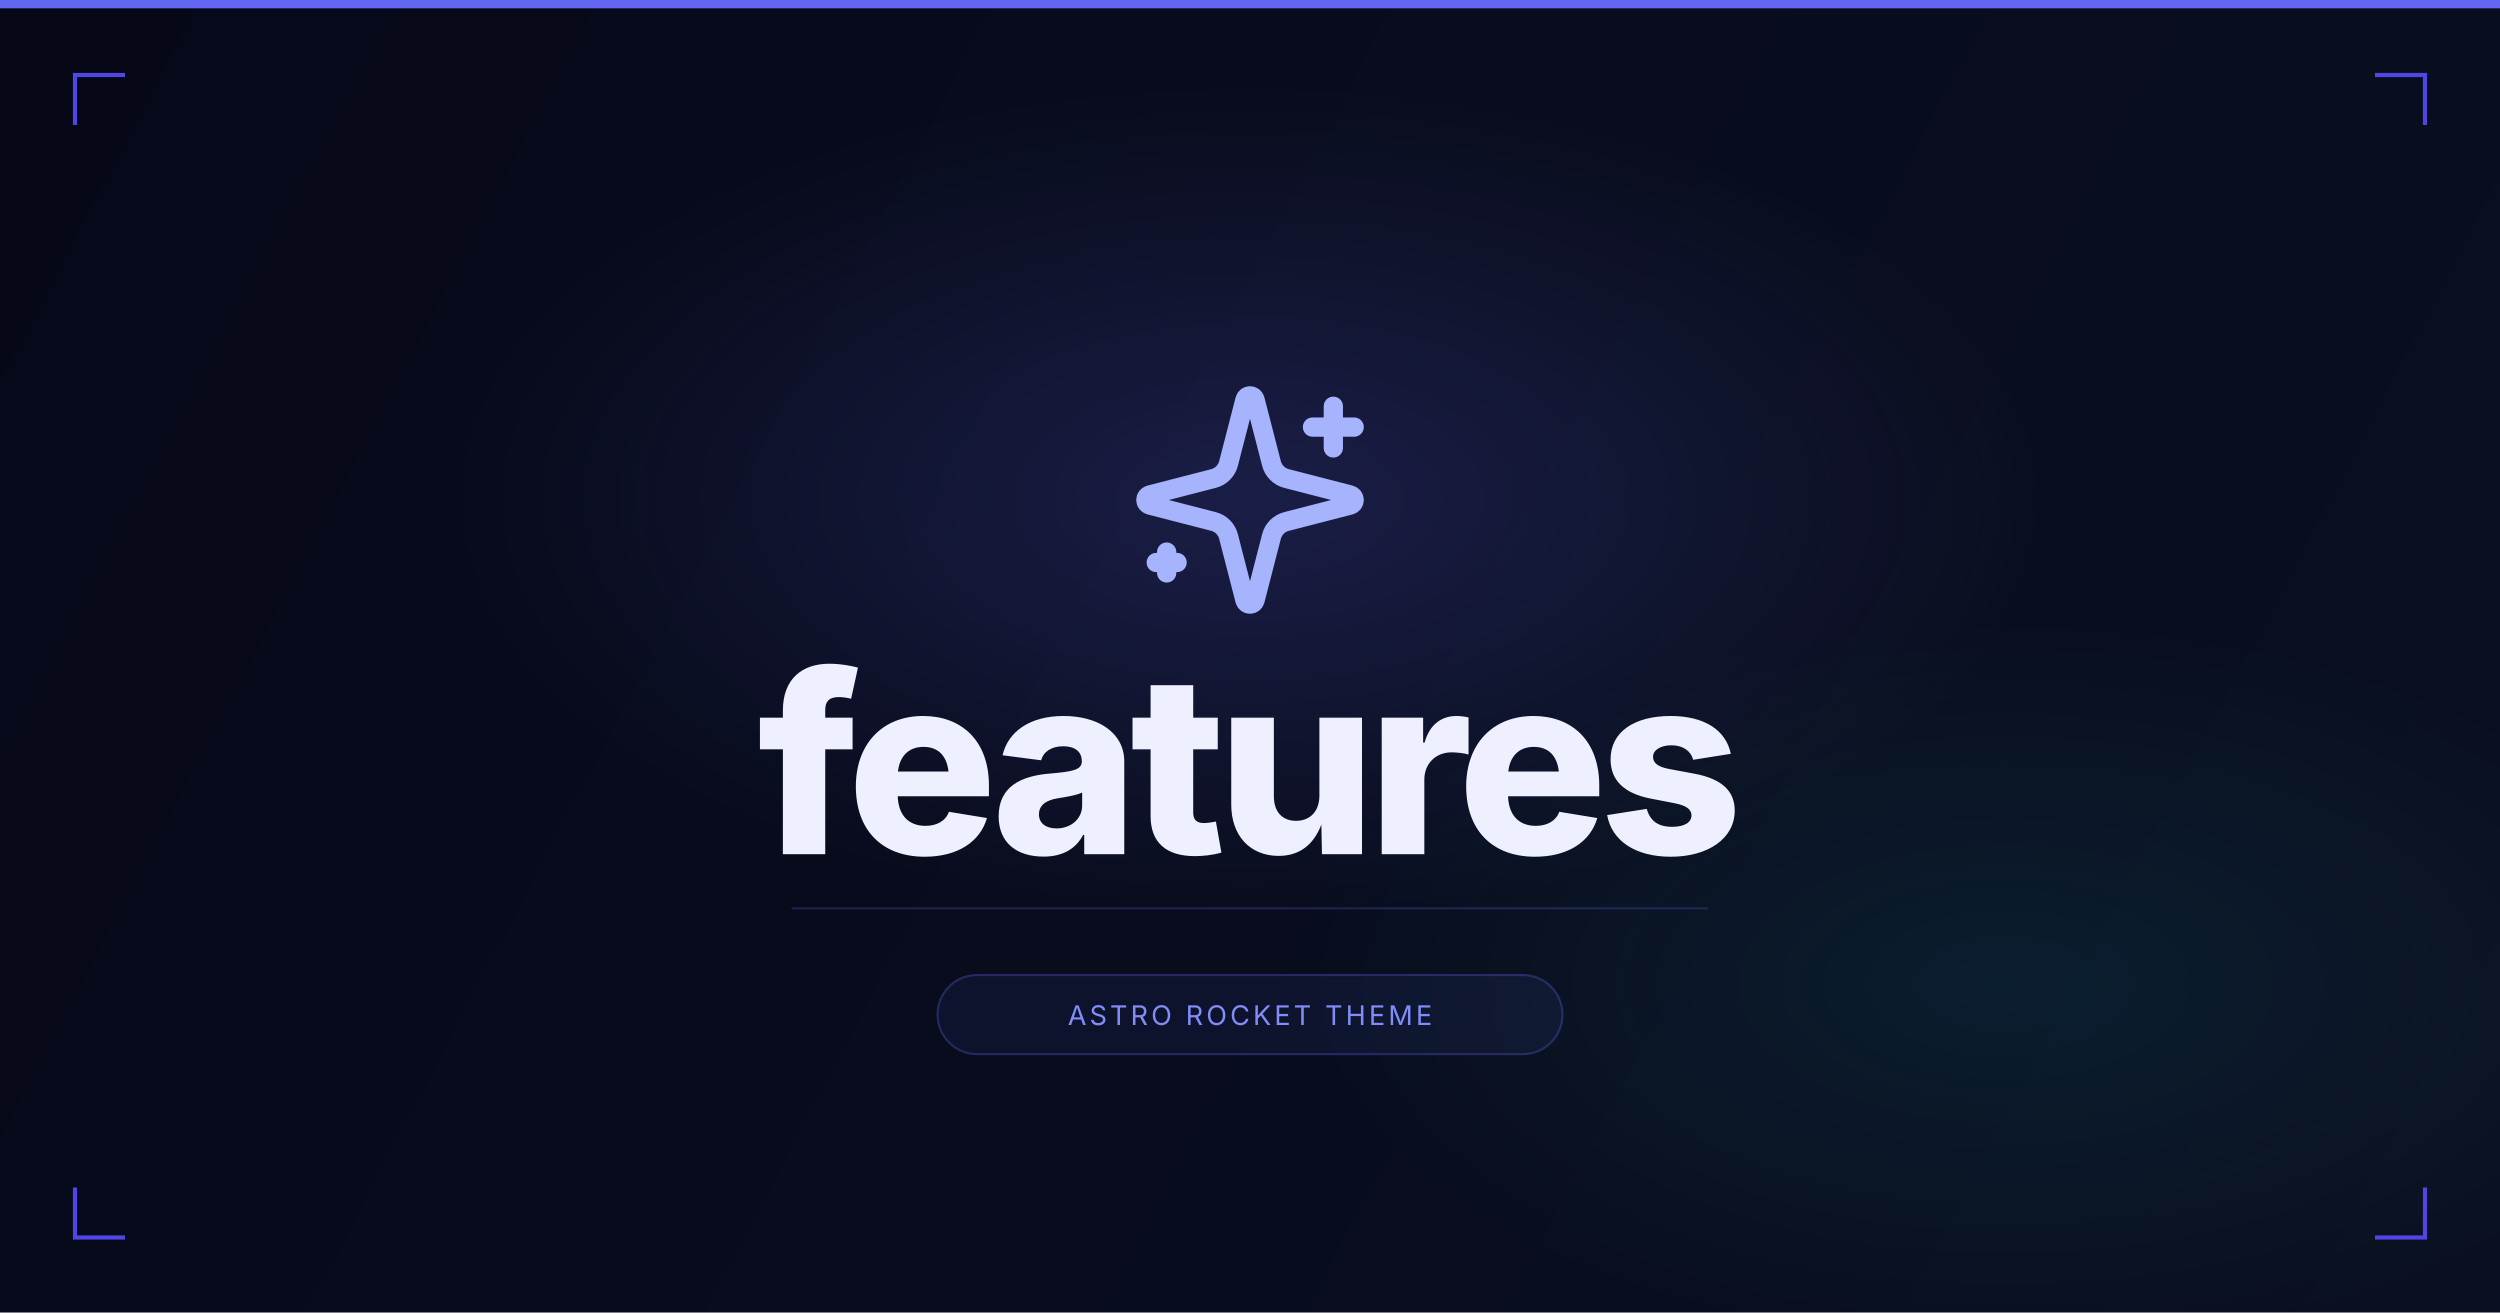
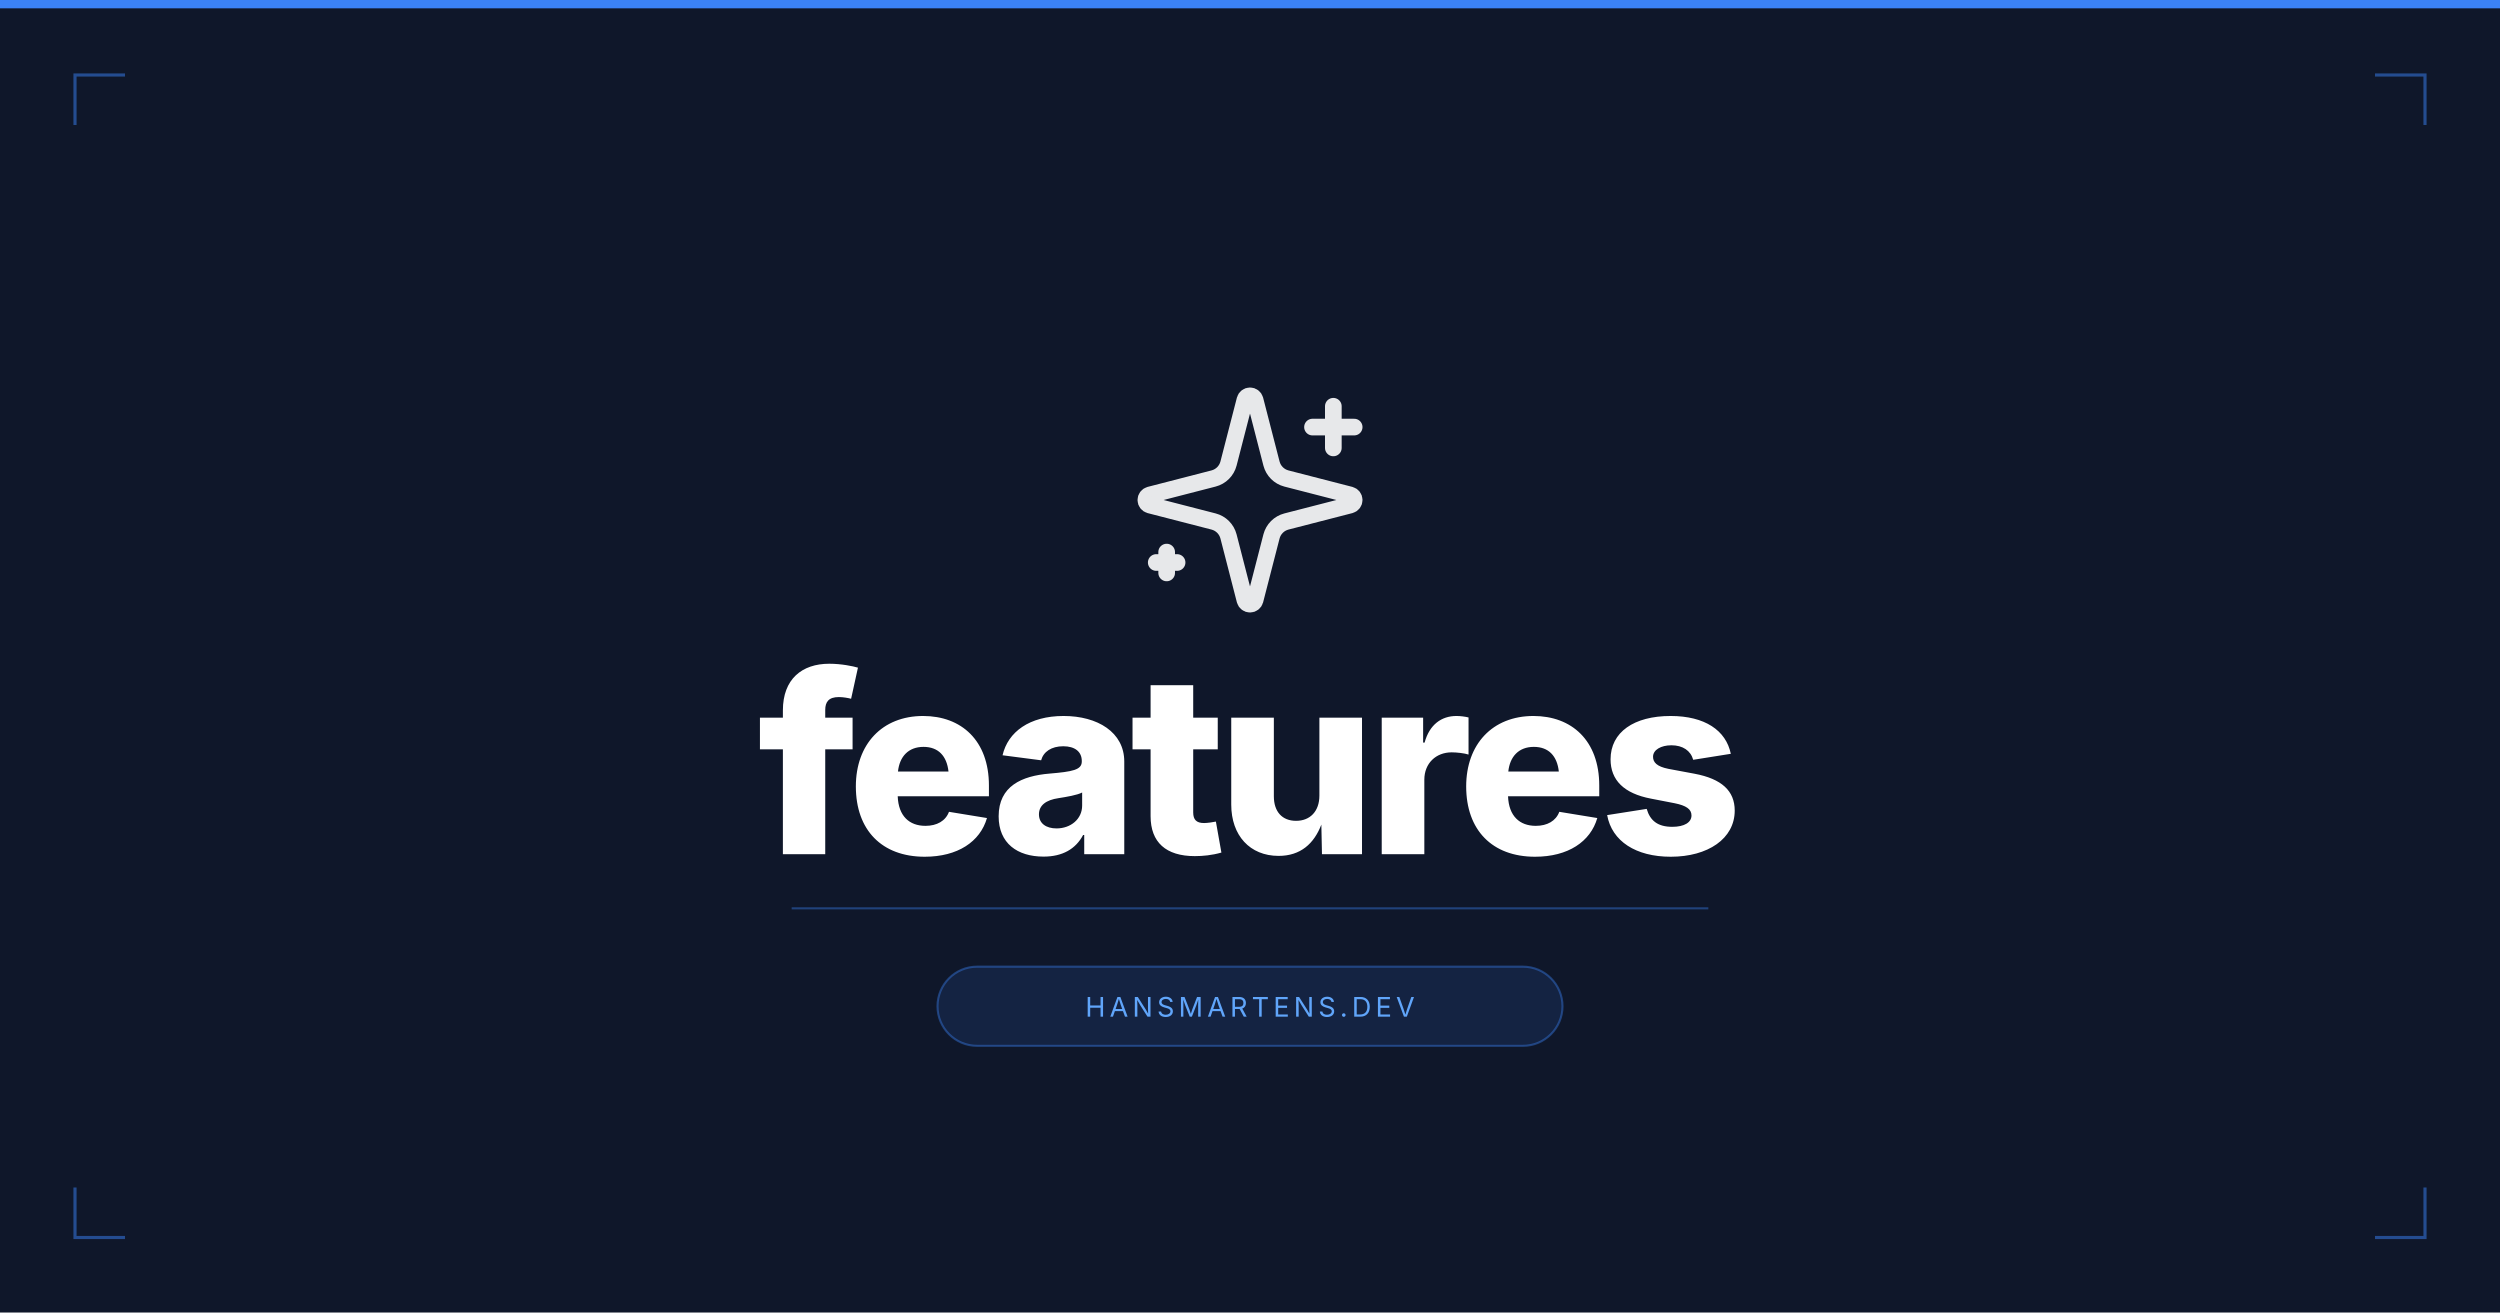
<svg xmlns="http://www.w3.org/2000/svg" width="1200" height="630" viewBox="0 0 1200 630" fill="none">
-   <style>
-     .bi-bd { display: none }
-     html.dark .bi-bl { display: none }
-     html.dark .bi-bd { display: block }
-     .bi-ic { stroke: #a5b4fc }
-     .bi-tt { fill: #eef0ff }
-     .bi-sl { stroke: rgba(99,102,241,.25) }
-     .bi-bb { fill: rgba(99,102,241,.08); stroke: rgba(99,102,241,.3) }
-     .bi-bt { fill: #818cf8 }
-     .bi-cr { stroke: #4f46e5 }
-   </style>
-   <defs>
-     <linearGradient id="arf-bl" x1="0" y1="0" x2="1200" y2="630" gradientUnits="userSpaceOnUse">
-       <stop offset="0%" stop-color="#060818" />
-       <stop offset="100%" stop-color="#0a1020" />
-     </linearGradient>
-     <linearGradient id="arf-bd" x1="0" y1="0" x2="1200" y2="630" gradientUnits="userSpaceOnUse">
-       <stop offset="0%" stop-color="#060818" />
-       <stop offset="100%" stop-color="#0a1020" />
-     </linearGradient>
-     <radialGradient id="arf-glow" cx="50%" cy="38%" r="32%" gradientUnits="objectBoundingBox">
-       <stop offset="0%" stop-color="#6366f1" stop-opacity="0.20" />
-       <stop offset="100%" stop-color="#6366f1" stop-opacity="0" />
-     </radialGradient>
-     <radialGradient id="arf-glow2" cx="80%" cy="75%" r="28%" gradientUnits="objectBoundingBox">
-       <stop offset="0%" stop-color="#22d3ee" stop-opacity="0.08" />
-       <stop offset="100%" stop-color="#22d3ee" stop-opacity="0" />
-     </radialGradient>
-   </defs>
-   <rect width="1200" height="630" fill="url(#arf-bl)" class="bi-bl" />
-   <rect width="1200" height="630" fill="url(#arf-bd)" class="bi-bd" />
-   <rect width="1200" height="630" fill="url(#arf-glow)" />
-   <rect width="1200" height="630" fill="url(#arf-glow2)" />
-   <rect x="0" y="0" width="1200" height="4" fill="#6366f1" />
-   <g transform="translate(540, 180) scale(5)" stroke="#312e81" stroke-width="1.85" stroke-linecap="round" stroke-linejoin="round" fill="none" class="bi-ic">
+   <rect width="1200" height="630" fill="#0f172a" />
+   <rect x="0" y="0" width="1200" height="4" fill="#3b82f6" />
+   <g transform="translate(540, 180) scale(5)" stroke="#ffffff" stroke-width="1.6" stroke-linecap="round" stroke-linejoin="round" fill="none" opacity="0.9">
    <path d="M9.937 15.5A2 2 0 0 0 8.5 14.063l-6.135-1.582a.5.5 0 0 1 0-.962L8.5 9.936A2 2 0 0 0 9.937 8.5l1.582-6.135a.5.5 0 0 1 .963 0L14.063 8.5A2 2 0 0 0 15.5 9.937l6.135 1.581a.5.5 0 0 1 0 .964L15.5 14.063a2 2 0 0 0-1.437 1.437l-1.582 6.135a.5.5 0 0 1-.963 0z" />
    <path d="M20 3v4" />
    <path d="M22 5h-4" />
    <path d="M4 17v2" />
    <path d="M5 18H3" />
  </g>
-   <text x="600" y="410" font-family="'Outfit Variable', 'Outfit', -apple-system, BlinkMacSystemFont, 'Segoe UI', sans-serif" font-size="120" font-weight="800" fill="#eef0ff" text-anchor="middle" letter-spacing="-4" class="bi-tt">features</text>
-   <line x1="380" y1="436" x2="820" y2="436" stroke="rgba(99,102,241,0.5)" stroke-width="1" class="bi-sl" />
-   <rect x="450" y="468" width="300" height="38" rx="19" fill="rgba(99,102,241,0.12)" stroke="rgba(79,70,229,0.4)" stroke-width="1" class="bi-bb" />
-   <text x="600" y="492" font-family="'Outfit Variable', 'Outfit', -apple-system, BlinkMacSystemFont, 'Segoe UI', sans-serif" font-size="13" fill="#818cf8" text-anchor="middle" letter-spacing="1.5" class="bi-bt">ASTRO ROCKET THEME</text>
-   <path d="M 36 60 L 36 36 L 60 36" stroke-width="2" fill="none" class="bi-cr" />
-   <path d="M 1140 36 L 1164 36 L 1164 60" stroke-width="2" fill="none" class="bi-cr" />
-   <path d="M 36 570 L 36 594 L 60 594" stroke-width="2" fill="none" class="bi-cr" />
-   <path d="M 1140 594 L 1164 594 L 1164 570" stroke-width="2" fill="none" class="bi-cr" />
+   <text x="600" y="410" font-family="system-ui, -apple-system, sans-serif" font-size="120" font-weight="800" fill="#ffffff" text-anchor="middle" letter-spacing="-4">features</text>
+   <line x1="380" y1="436" x2="820" y2="436" stroke="#3b82f6" stroke-width="1" stroke-opacity="0.4" />
+   <rect x="450" y="464" width="300" height="38" rx="19" fill="#3b82f6" fill-opacity="0.12" stroke="#3b82f6" stroke-opacity="0.4" stroke-width="1" />
+   <text x="600" y="488" font-family="system-ui, -apple-system, sans-serif" font-size="13" fill="#60a5fa" text-anchor="middle" letter-spacing="2">HANSMARTENS.DEV</text>
+   <path d="M 36 60 L 36 36 L 60 36" stroke="#3b82f6" stroke-width="1.5" fill="none" stroke-opacity="0.5" />
+   <path d="M 1140 36 L 1164 36 L 1164 60" stroke="#3b82f6" stroke-width="1.5" fill="none" stroke-opacity="0.5" />
+   <path d="M 36 570 L 36 594 L 60 594" stroke="#3b82f6" stroke-width="1.5" fill="none" stroke-opacity="0.5" />
+   <path d="M 1140 594 L 1164 594 L 1164 570" stroke="#3b82f6" stroke-width="1.5" fill="none" stroke-opacity="0.5" />
</svg>
